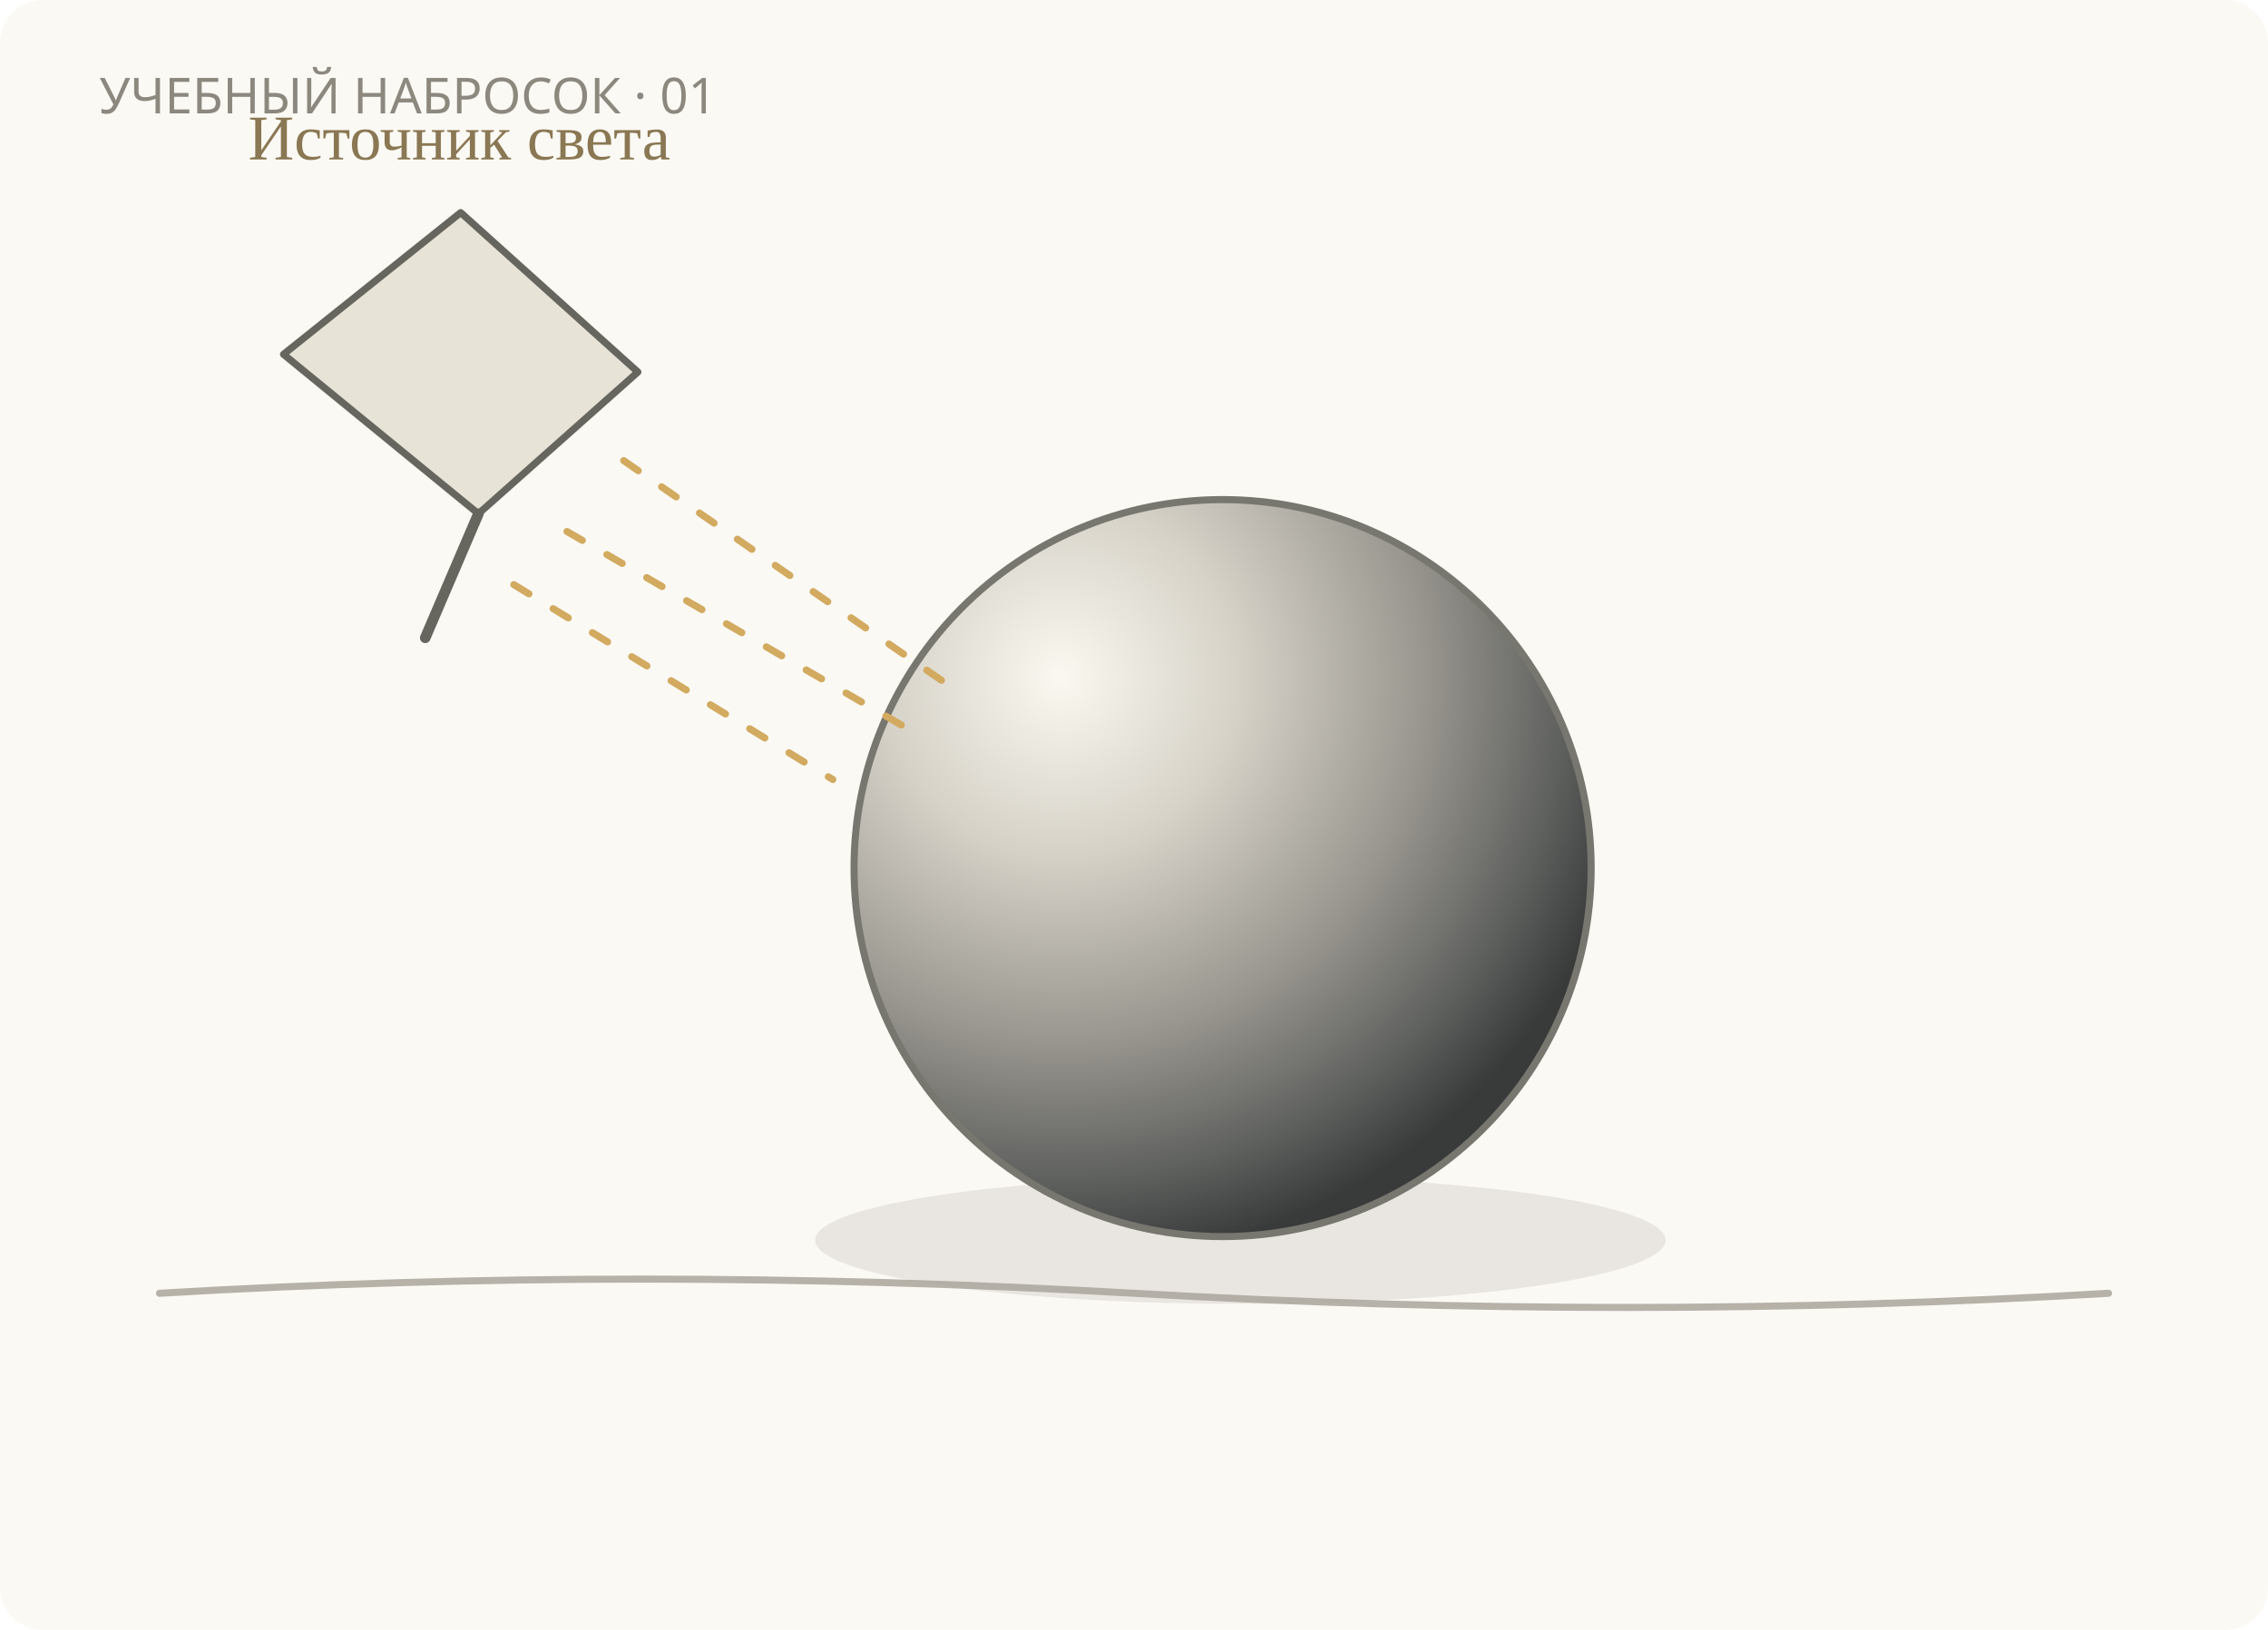
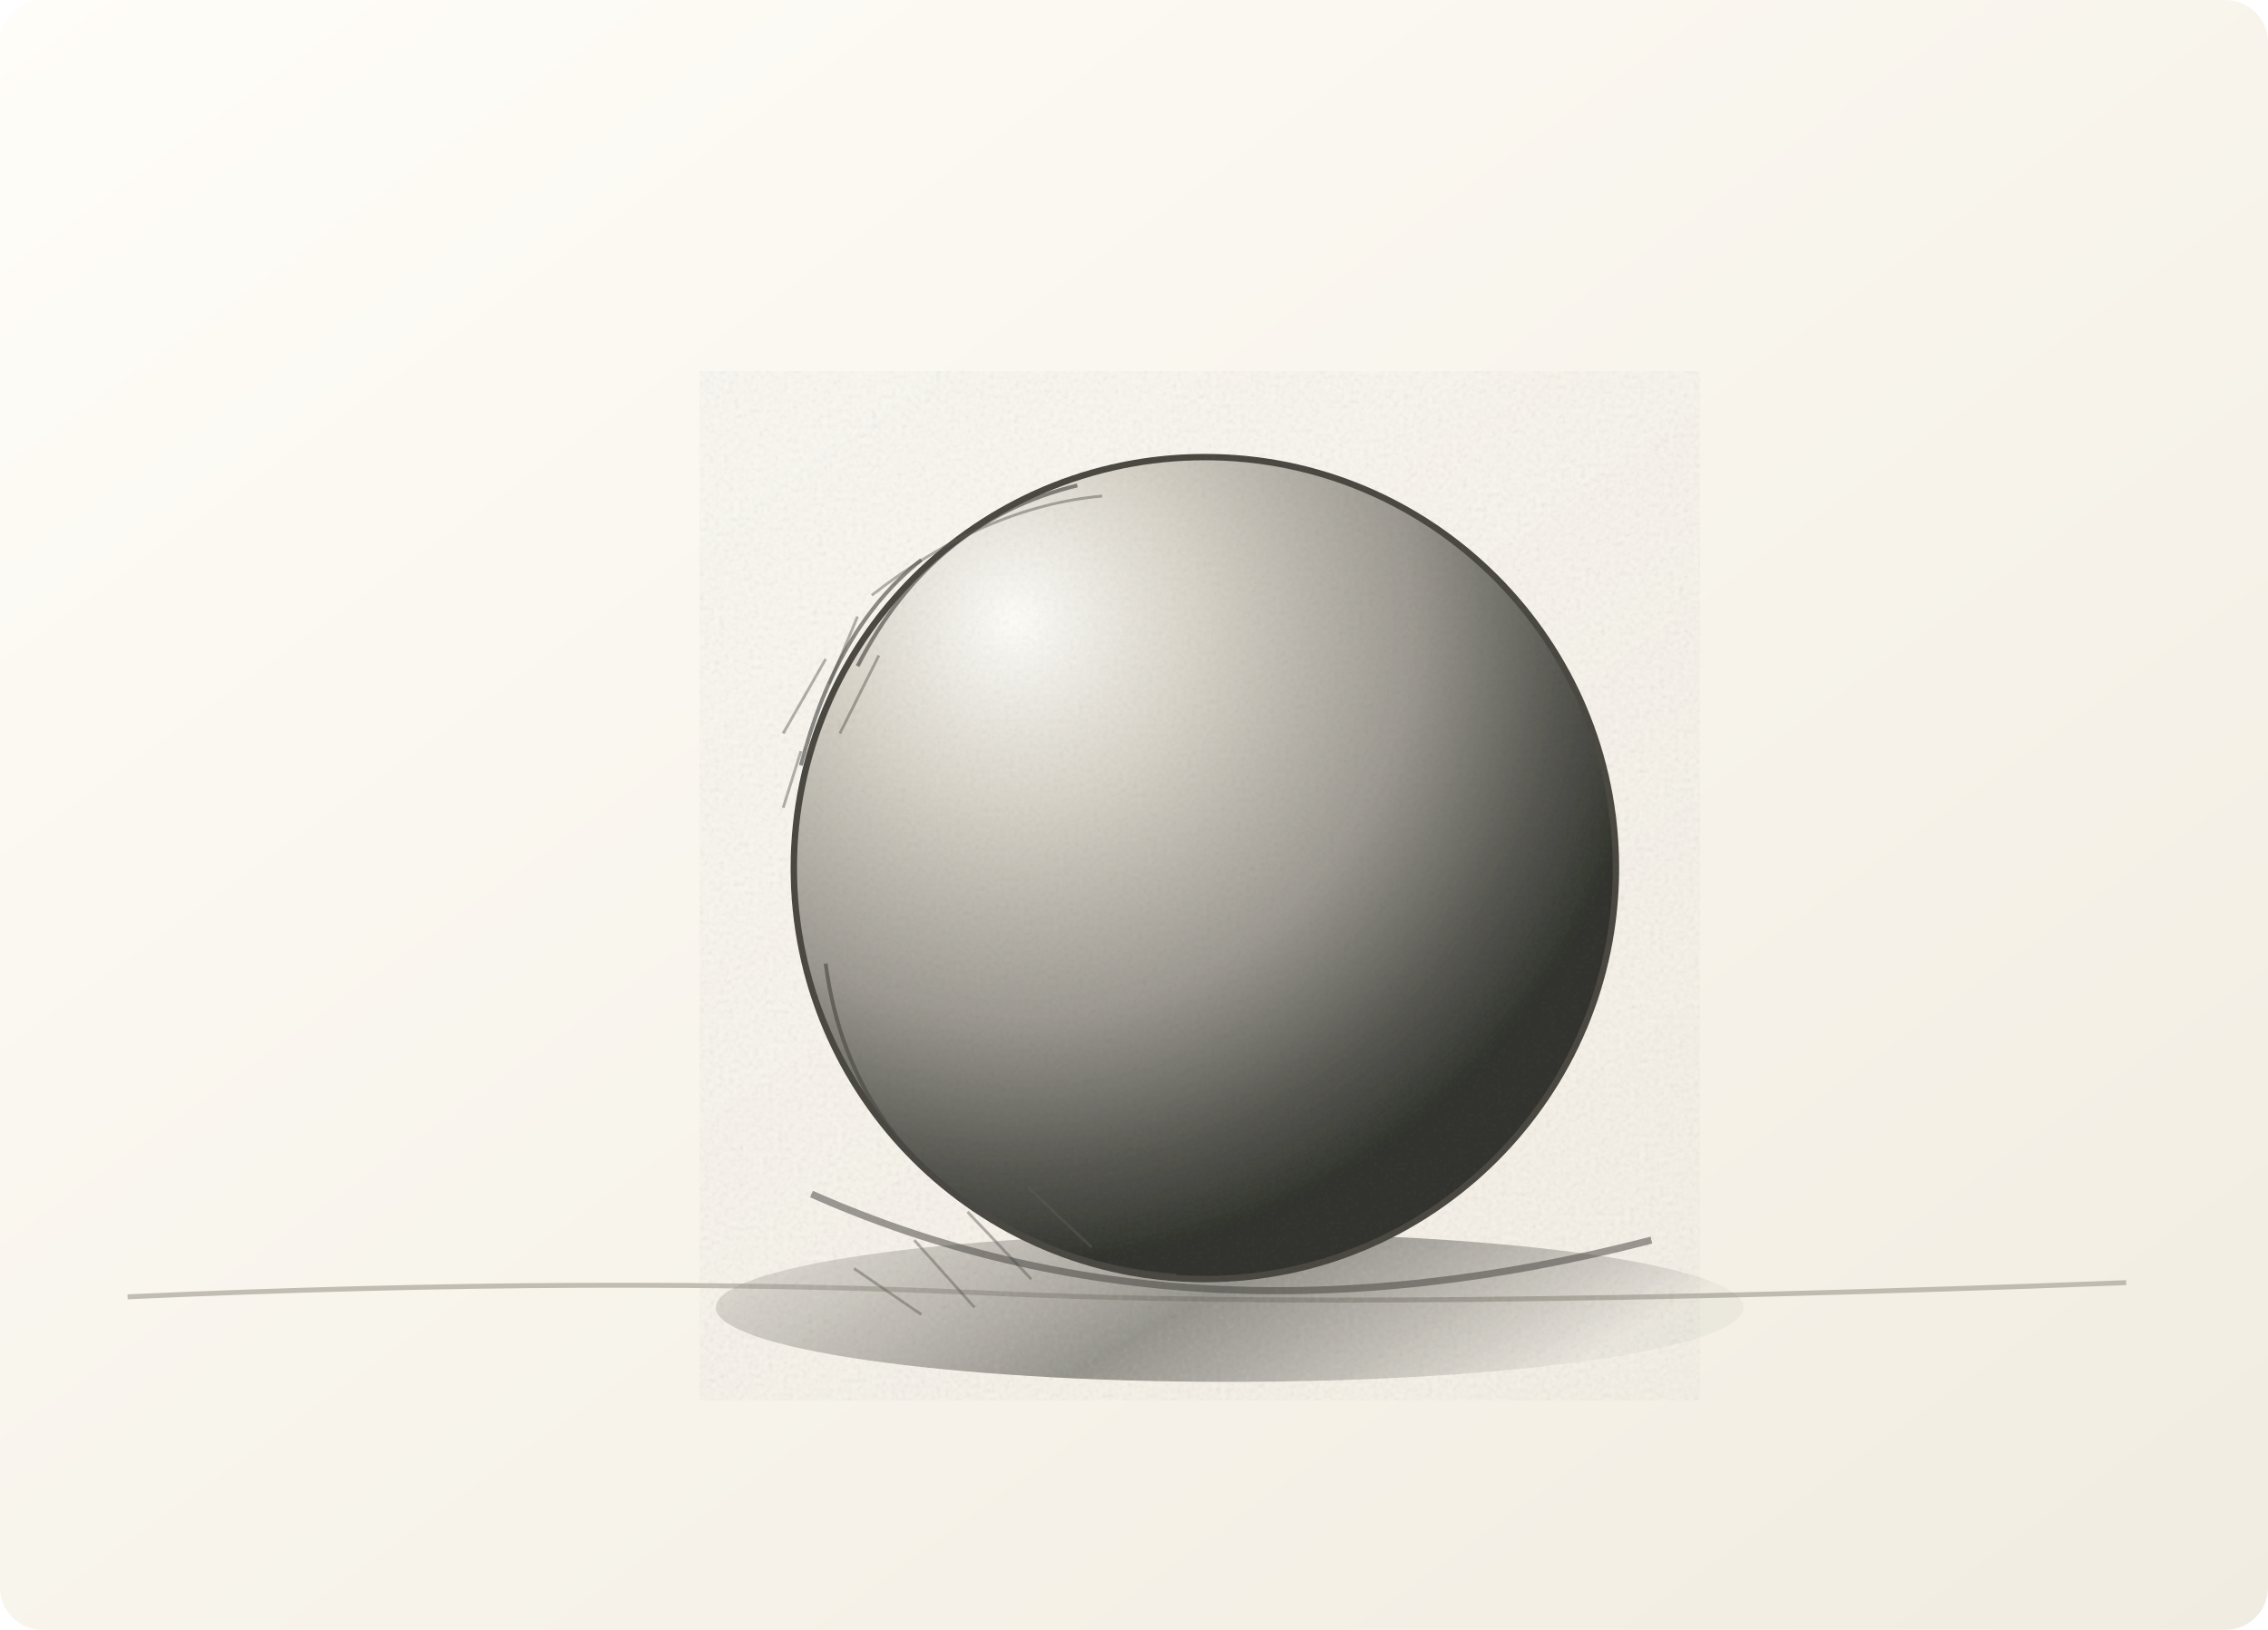
<svg xmlns="http://www.w3.org/2000/svg" viewBox="0 0 640 460" role="img" aria-labelledby="title desc">
  <defs>
-     <radialGradient id="tone" cx="28%" cy="24%" r="80%">
-       <stop offset="0" stop-color="#faf8f0" />
-       <stop offset=".3" stop-color="#d6d2c8" />
-       <stop offset=".62" stop-color="#99968f" />
-       <stop offset=".86" stop-color="#5e605e" />
-       <stop offset="1" stop-color="#393b3b" />
+     <linearGradient id="paper" x1="0" y1="0" x2="1" y2="1">
+       <stop stop-color="#fffdf8" />
+       <stop offset="1" stop-color="#f1ece1" />
+     </linearGradient>
+     <radialGradient id="sphere" cx="27%" cy="20%" r="78%">
+       <stop stop-color="#fffef9" />
+       <stop offset=".28" stop-color="#d9d5cb" />
+       <stop offset=".62" stop-color="#9d9a92" />
+       <stop offset=".86" stop-color="#575751" />
+       <stop offset="1" stop-color="#343630" />
    </radialGradient>
+     <linearGradient id="shadow" x1="0" y1="0" x2="1" y2=".25">
+       <stop stop-color="#a6a198" stop-opacity=".3" />
+       <stop offset=".55" stop-color="#55534d" stop-opacity=".75" />
+       <stop offset="1" stop-color="#3b3a35" stop-opacity=".05" />
+     </linearGradient>
+     <radialGradient id="highlight" cx="35%" cy="30%" r="65%">
+       <stop stop-color="#fffef8" />
+       <stop offset="1" stop-color="#e4d9bd" stop-opacity=".2" />
+     </radialGradient>
+     <filter id="grain">
+       <feTurbulence type="fractalNoise" baseFrequency=".72" numOctaves="2" seed="7" result="noise" />
+       <feColorMatrix in="noise" type="saturate" values="0" />
+       <feComponentTransfer>
+         <feFuncA type="table" tableValues="0 .16" />
+       </feComponentTransfer>
+       <feBlend in="SourceGraphic" mode="multiply" />
+     </filter>
+     <pattern id="hatch" width="8" height="8" patternTransform="rotate(34)" patternUnits="userSpaceOnUse">
+       <path d="M0 0V8" stroke="#66635d" stroke-width=".8" opacity=".4" />
+     </pattern>
+     <marker id="arrow" markerWidth="7" markerHeight="7" refX="5" refY="3" orient="auto">
+       <path d="M0 0L6 3L0 6" fill="none" stroke="#477ba7" stroke-width="1.2" />
+     </marker>
  </defs>
-   <rect width="640" height="460" rx="12" fill="#fbf9f4" />
-   <g fill="none" stroke="#66665f" stroke-linecap="round" stroke-linejoin="round">
-     <path d="M45 365 Q180 357 320 365 T595 365" stroke="#b7b2a8" stroke-width="2" />
-     <ellipse cx="350" cy="350" rx="120" ry="18" fill="#a8a59e" opacity=".22" stroke="none" />
-     <circle cx="345" cy="245" r="104" fill="url(#tone)" stroke="#77766f" stroke-width="2" />
-     <path d="M80 100 L130 60 L180 105 L135 145 Z" fill="#e8e3d7" stroke-width="2" />
-     <path d="M135 145 L120 180" stroke-width="3" />
-     <path d="M160 150 L255 205 M176 130 L270 195 M145 165 L235 220" stroke="#d2aa60" stroke-dasharray="5 8" stroke-width="2" />
-     <text x="70" y="45" fill="#8a7753" stroke="none" font-size="18">Источник света</text>
-     <text x="28" y="32" font-family="sans-serif" font-size="14" fill="#8c887e" stroke="none">УЧЕБНЫЙ НАБРОСОК · 01</text>
+   <rect width="640" height="460" rx="12" fill="url(#paper)" />
+   <path d="M36 366Q170 360 280 365T600 362" stroke="#9d978b" stroke-width="1.4" fill="none" opacity=".6" />
+   <ellipse cx="347" cy="369" rx="145" ry="21" fill="url(#shadow)" opacity=".82" />
+   <g filter="url(#grain)">
+     <circle cx="340" cy="245" r="116" fill="url(#sphere)" stroke="#4b4943" stroke-width="1.8" />
+     <path d="M242 188Q263 147 304 137M226 216Q236 177 260 158M233 272Q239 318 278 343M255 324Q288 357 332 360" fill="none" stroke="#4d4b45" stroke-width="1.1" opacity=".65" />
+     <path d="M246 168Q278 143 311 140M233 186l-12 21m21-33-8 19m-8 19-5 16m27-43-11 22m4 151 19 13m-2-21 17 19m-2-27 18 19m-1-26 18 17" fill="none" stroke="#5e5b54" stroke-width=".8" opacity=".48" />
  </g>
+   <path d="M229 337Q335 384 466 350" stroke="#3f3e39" stroke-width="2" opacity=".5" fill="none" />
+ Карандашный набросок шара с лампой слева сверху и направленными лучами.
</svg>
